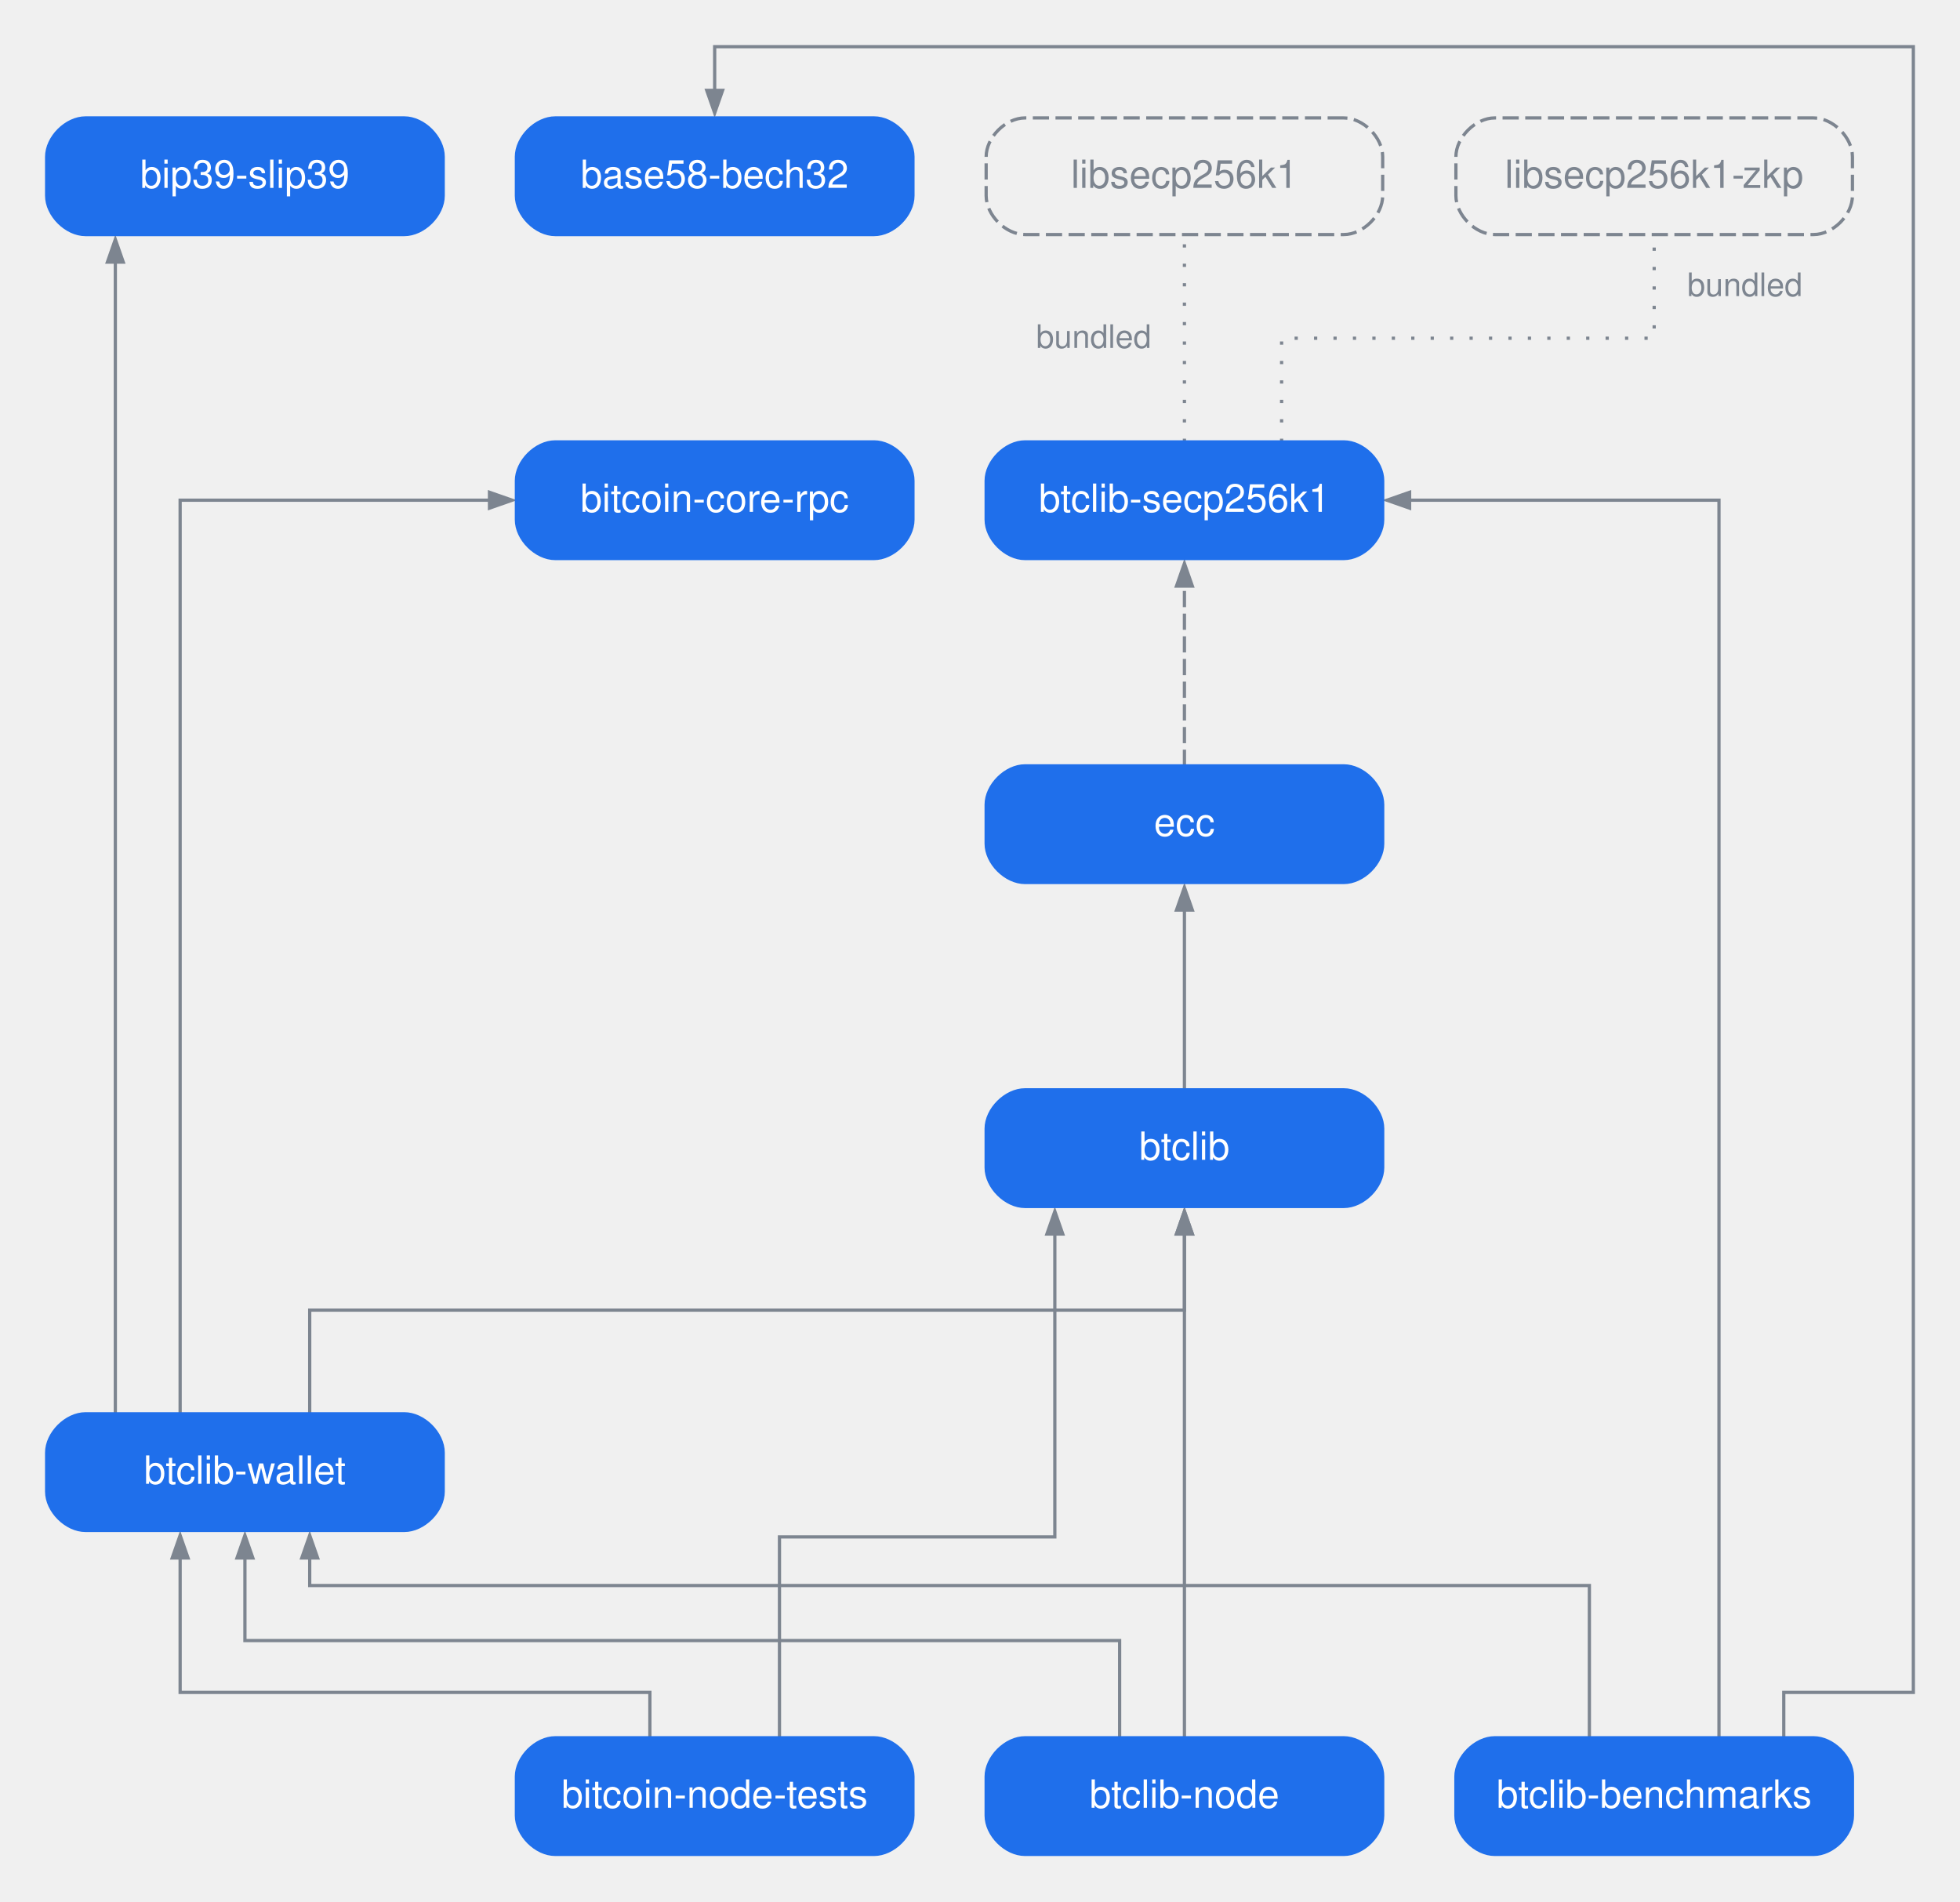
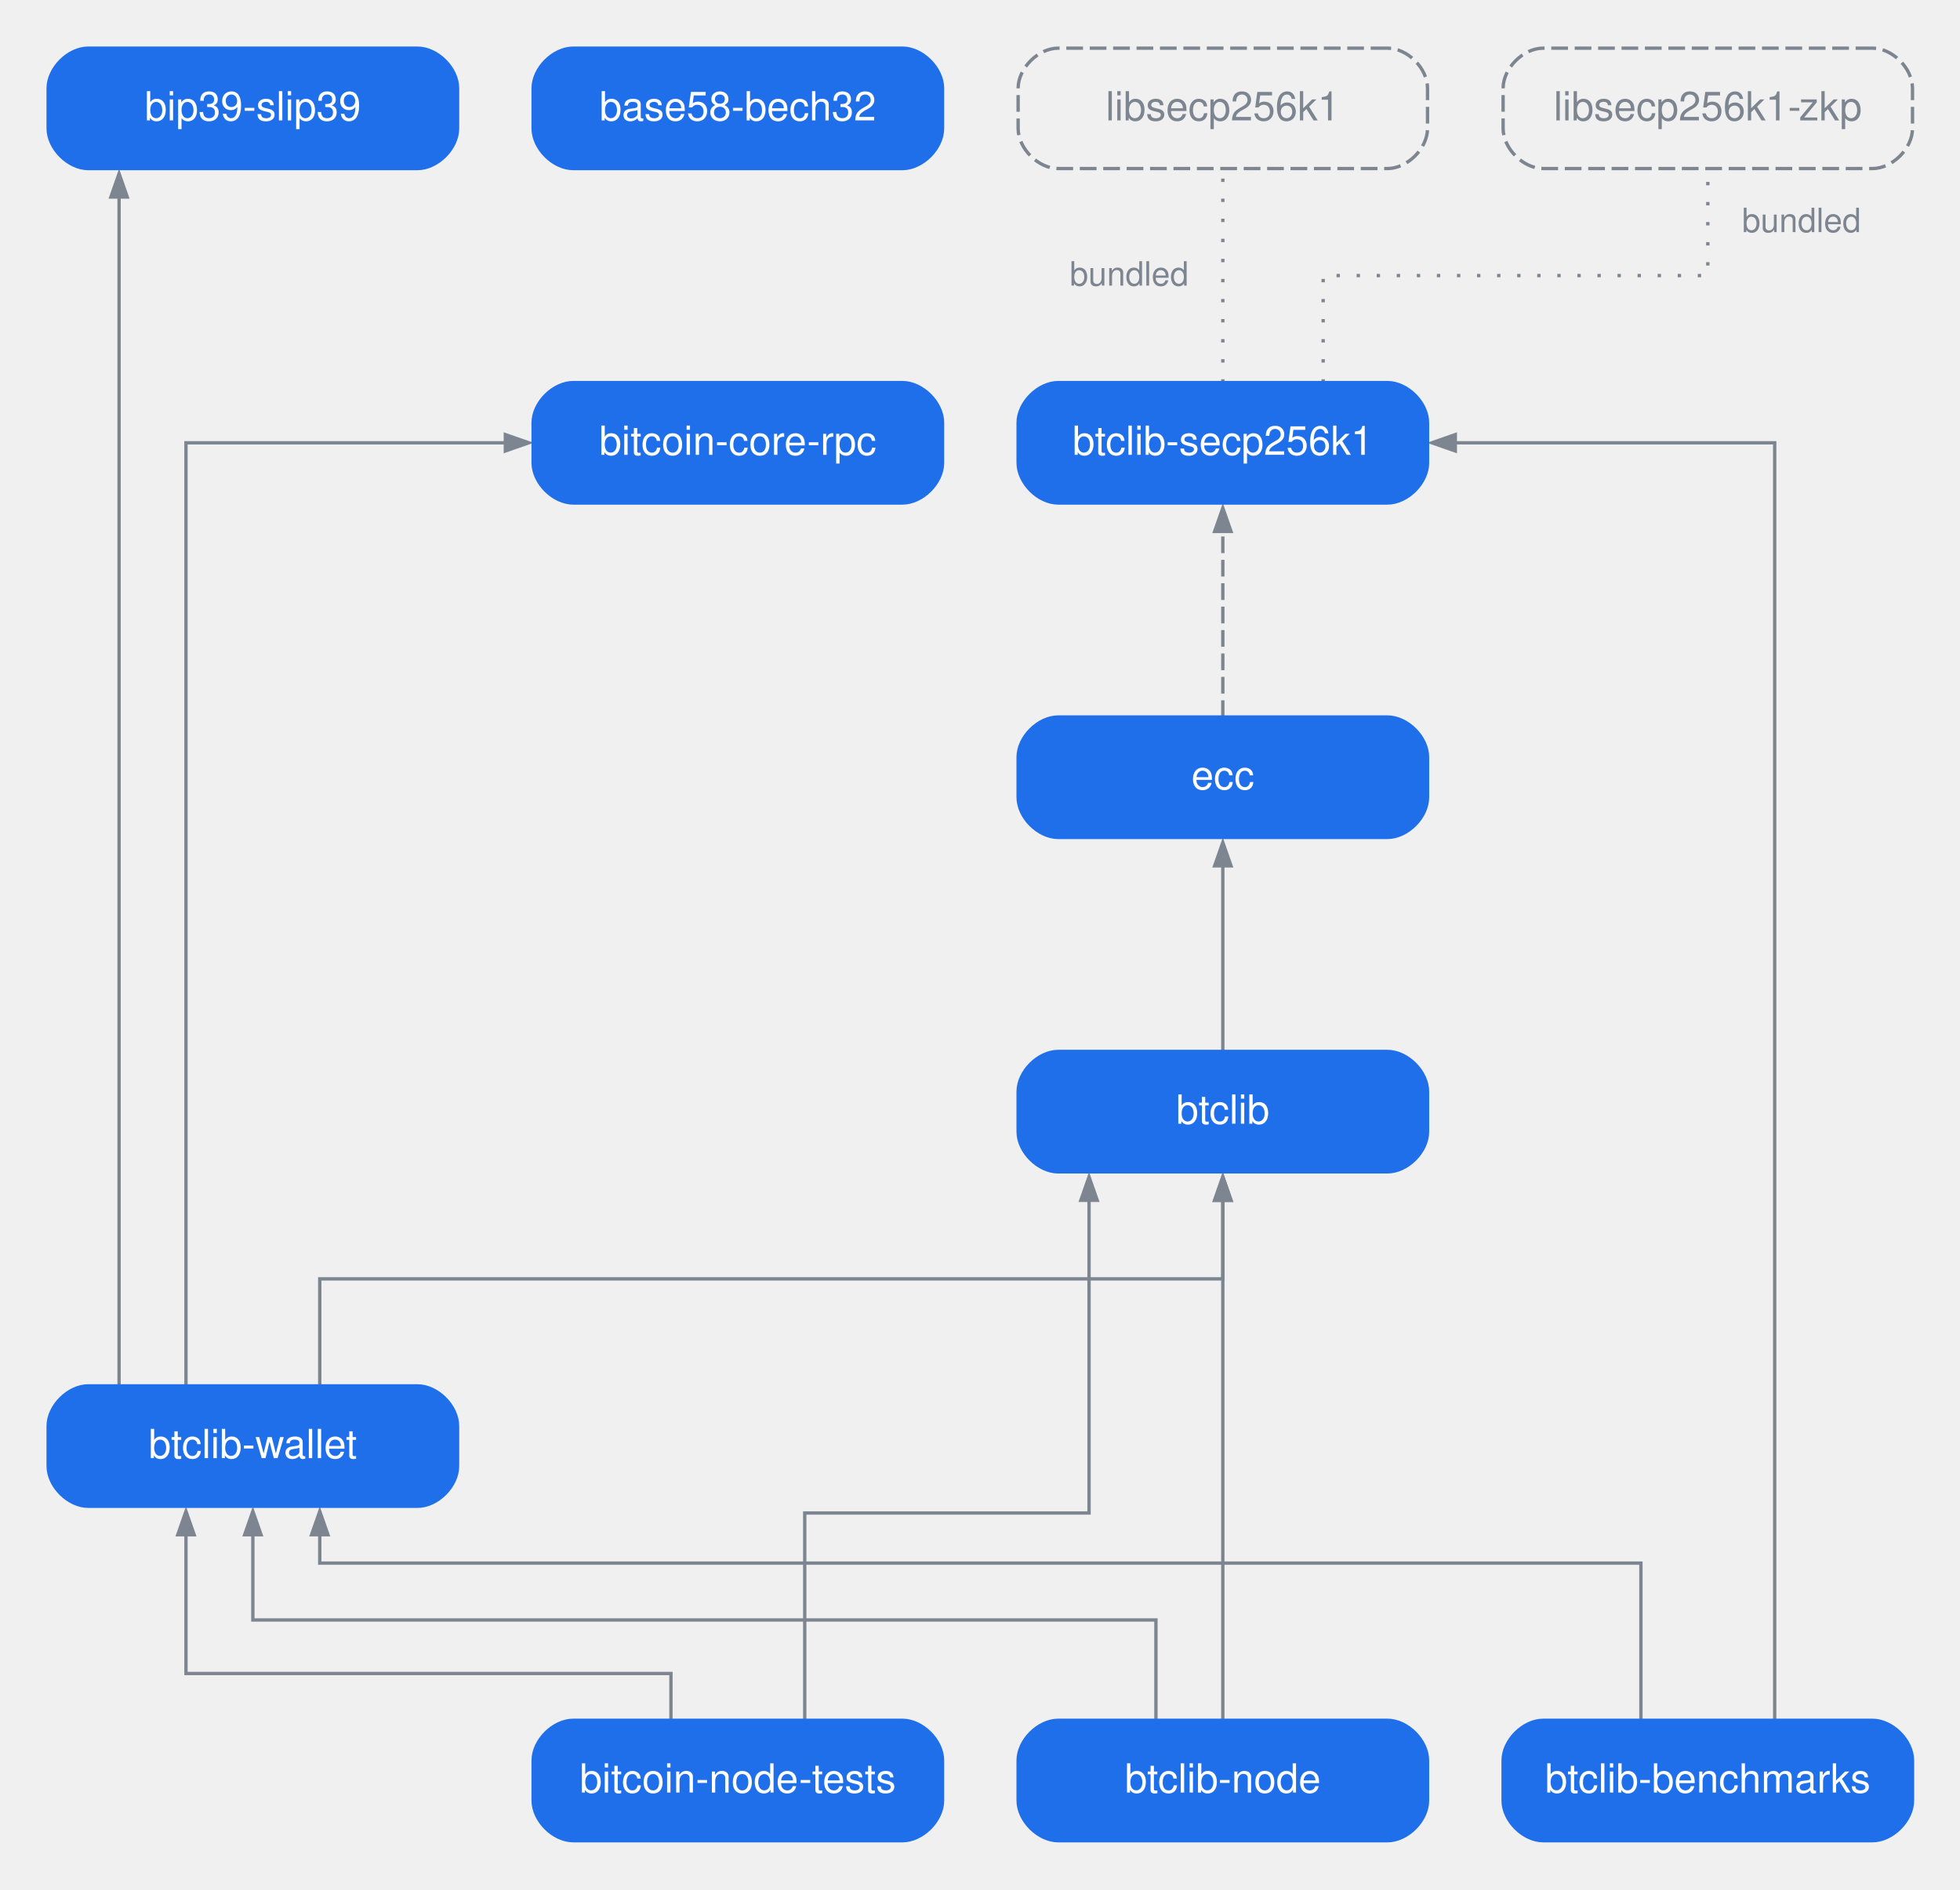
- <svg xmlns="http://www.w3.org/2000/svg" width="605pt" height="587pt" viewBox="0.00 0.00 605.00 587.00">
-   <g id="graph0" class="graph" transform="scale(1 1) rotate(0) translate(14.4 572.4)">
+ <svg xmlns="http://www.w3.org/2000/svg" width="586pt" height="565pt" viewBox="0.00 0.00 586.00 565.00">
+   <g id="graph0" class="graph" transform="scale(1 1) rotate(0) translate(14.4 550.4)">
    <g id="edge1" class="edge">
      <path fill="none" stroke="#7d8590" stroke-dasharray="1,5" d="M351.2,-436C351.2,-436 351.2,-500 351.2,-500" />
      <text xml:space="preserve" text-anchor="middle" x="323.2" y="-465" font-family="Helvetica,sans-Serif" font-size="10.00" fill="#7d8590">bundled</text>
    </g>
    <g id="edge2" class="edge">
      <path fill="none" stroke="#7d8590" stroke-dasharray="1,5" d="M381.2,-436C381.2,-436 381.2,-468 381.2,-468 381.2,-468 496.2,-468 496.2,-468 496.2,-468 496.2,-500 496.2,-500" />
      <text xml:space="preserve" text-anchor="middle" x="524.2" y="-481" font-family="Helvetica,sans-Serif" font-size="10.00" fill="#7d8590">bundled</text>
    </g>
    <g id="edge3" class="edge">
      <path fill="none" stroke="#7d8590" stroke-dasharray="5,2" d="M351.2,-336C351.2,-336 351.2,-393 351.2,-393" />
      <polygon fill="#7d8590" stroke="#7d8590" points="348.75,-391.49 351.2,-398.49 353.65,-391.49 348.75,-391.49" />
    </g>
    <g id="edge4" class="edge">
      <path fill="none" stroke="#7d8590" d="M351.2,-236C351.2,-236 351.2,-293 351.2,-293" />
      <polygon fill="#7d8590" stroke="#7d8590" points="348.75,-291.49 351.2,-298.49 353.65,-291.49 348.75,-291.49" />
    </g>
-     <g id="edge14" class="edge">
+     <g id="edge13" class="edge">
      <path fill="none" stroke="#7d8590" d="M21.2,-136C21.2,-136 21.2,-493 21.2,-493" />
      <polygon fill="#7d8590" stroke="#7d8590" points="18.75,-491.49 21.2,-498.49 23.65,-491.49 18.75,-491.49" />
    </g>
-     <g id="edge13" class="edge">
+     <g id="edge12" class="edge">
      <path fill="none" stroke="#7d8590" d="M41.2,-136C41.2,-136 41.2,-418 41.2,-418 41.2,-418 138.2,-418 138.2,-418" />
      <polygon fill="#7d8590" stroke="#7d8590" points="136.69,-420.45 143.69,-418 136.69,-415.55 136.69,-420.45" />
    </g>
    <g id="edge5" class="edge">
      <path fill="none" stroke="#7d8590" d="M81.2,-136C81.2,-136 81.2,-168 81.2,-168 81.2,-168 351.2,-168 351.2,-168 351.2,-168 351.2,-193 351.2,-193" />
      <polygon fill="#7d8590" stroke="#7d8590" points="348.75,-191.49 351.2,-198.49 353.65,-191.49 348.75,-191.49" />
    </g>
    <g id="edge7" class="edge">
      <path fill="none" stroke="#7d8590" d="M226.2,-36C226.2,-36 226.2,-98 226.2,-98 226.2,-98 311.2,-98 311.2,-98 311.2,-98 311.2,-193 311.2,-193" />
      <polygon fill="#7d8590" stroke="#7d8590" points="308.75,-191.49 311.2,-198.49 313.65,-191.49 308.75,-191.49" />
    </g>
    <g id="edge6" class="edge">
      <path fill="none" stroke="#7d8590" d="M186.2,-36C186.2,-36 186.2,-50 186.2,-50 186.2,-50 41.2,-50 41.2,-50 41.2,-50 41.2,-93 41.2,-93" />
      <polygon fill="#7d8590" stroke="#7d8590" points="38.75,-91.49 41.2,-98.49 43.65,-91.49 38.75,-91.49" />
-     </g>
-     <g id="edge12" class="edge">
-       <path fill="none" stroke="#7d8590" d="M536.2,-36C536.2,-36 536.2,-50 536.2,-50 536.2,-50 576.2,-50 576.2,-50 576.2,-50 576.2,-558 576.2,-558 576.2,-558 206.2,-558 206.2,-558 206.2,-558 206.2,-543 206.2,-543" />
-       <polygon fill="#7d8590" stroke="#7d8590" points="208.65,-544.51 206.2,-537.51 203.75,-544.51 208.65,-544.51" />
    </g>
    <g id="edge11" class="edge">
      <path fill="none" stroke="#7d8590" d="M516.2,-36C516.2,-36 516.2,-418 516.2,-418 516.2,-418 419.2,-418 419.2,-418" />
      <polygon fill="#7d8590" stroke="#7d8590" points="420.71,-415.55 413.71,-418 420.71,-420.45 420.71,-415.55" />
    </g>
    <g id="edge10" class="edge">
      <path fill="none" stroke="#7d8590" d="M476.2,-36C476.2,-36 476.2,-83 476.2,-83 476.2,-83 81.2,-83 81.2,-83 81.2,-83 81.2,-93 81.2,-93" />
      <polygon fill="#7d8590" stroke="#7d8590" points="78.75,-91.49 81.2,-98.49 83.65,-91.49 78.75,-91.49" />
    </g>
    <g id="edge8" class="edge">
      <path fill="none" stroke="#7d8590" d="M351.2,-36C351.2,-36 351.2,-193 351.2,-193" />
      <polygon fill="#7d8590" stroke="#7d8590" points="348.75,-191.49 351.2,-198.49 353.65,-191.49 348.75,-191.49" />
    </g>
    <g id="edge9" class="edge">
      <path fill="none" stroke="#7d8590" d="M331.2,-36C331.2,-36 331.2,-66 331.2,-66 331.2,-66 61.2,-66 61.2,-66 61.2,-66 61.2,-93 61.2,-93" />
      <polygon fill="#7d8590" stroke="#7d8590" points="58.75,-91.49 61.2,-98.49 63.65,-91.49 58.75,-91.49" />
    </g>
    <g id="node1" class="node">
      <path fill="none" stroke="#7d8590" stroke-dasharray="5,2" d="M400.4,-536C400.4,-536 302,-536 302,-536 296,-536 290,-530 290,-524 290,-524 290,-512 290,-512 290,-506 296,-500 302,-500 302,-500 400.4,-500 400.4,-500 406.4,-500 412.4,-506 412.4,-512 412.4,-512 412.4,-524 412.4,-524 412.4,-530 406.4,-536 400.4,-536" />
      <text xml:space="preserve" text-anchor="middle" x="351.2" y="-514.4" font-family="Helvetica,sans-Serif" font-size="12.00" fill="#7d8590">libsecp256k1</text>
    </g>
    <g id="node2" class="node">
      <path fill="none" stroke="#7d8590" stroke-dasharray="5,2" d="M545.4,-536C545.4,-536 447,-536 447,-536 441,-536 435,-530 435,-524 435,-524 435,-512 435,-512 435,-506 441,-500 447,-500 447,-500 545.4,-500 545.4,-500 551.4,-500 557.4,-506 557.4,-512 557.4,-512 557.4,-524 557.4,-524 557.4,-530 551.4,-536 545.4,-536" />
      <text xml:space="preserve" text-anchor="middle" x="496.2" y="-514.4" font-family="Helvetica,sans-Serif" font-size="12.00" fill="#7d8590">libsecp256k1-zkp</text>
    </g>
    <g id="node3" class="node">
      <path fill="#1f6feb" stroke="#1f6feb" d="M255.4,-536C255.4,-536 157,-536 157,-536 151,-536 145,-530 145,-524 145,-524 145,-512 145,-512 145,-506 151,-500 157,-500 157,-500 255.4,-500 255.4,-500 261.4,-500 267.4,-506 267.4,-512 267.4,-512 267.4,-524 267.4,-524 267.4,-530 261.4,-536 255.4,-536" />
      <text xml:space="preserve" text-anchor="middle" x="206.2" y="-514.4" font-family="Helvetica,sans-Serif" font-size="12.00" fill="#ffffff">base58-bech32</text>
    </g>
    <g id="node4" class="node">
      <path fill="#1f6feb" stroke="#1f6feb" d="M110.4,-536C110.4,-536 12,-536 12,-536 6,-536 0,-530 0,-524 0,-524 0,-512 0,-512 0,-506 6,-500 12,-500 12,-500 110.4,-500 110.4,-500 116.4,-500 122.4,-506 122.4,-512 122.4,-512 122.4,-524 122.4,-524 122.4,-530 116.4,-536 110.4,-536" />
      <text xml:space="preserve" text-anchor="middle" x="61.2" y="-514.4" font-family="Helvetica,sans-Serif" font-size="12.00" fill="#ffffff">bip39-slip39</text>
    </g>
    <g id="node5" class="node">
      <path fill="#1f6feb" stroke="#1f6feb" d="M255.4,-436C255.4,-436 157,-436 157,-436 151,-436 145,-430 145,-424 145,-424 145,-412 145,-412 145,-406 151,-400 157,-400 157,-400 255.4,-400 255.4,-400 261.4,-400 267.4,-406 267.4,-412 267.4,-412 267.4,-424 267.4,-424 267.4,-430 261.4,-436 255.4,-436" />
      <text xml:space="preserve" text-anchor="middle" x="206.2" y="-414.4" font-family="Helvetica,sans-Serif" font-size="12.00" fill="#ffffff">bitcoin-core-rpc</text>
    </g>
    <g id="node6" class="node">
      <path fill="#1f6feb" stroke="#1f6feb" d="M400.4,-436C400.4,-436 302,-436 302,-436 296,-436 290,-430 290,-424 290,-424 290,-412 290,-412 290,-406 296,-400 302,-400 302,-400 400.4,-400 400.4,-400 406.4,-400 412.4,-406 412.4,-412 412.4,-412 412.4,-424 412.4,-424 412.4,-430 406.4,-436 400.4,-436" />
      <text xml:space="preserve" text-anchor="middle" x="351.2" y="-414.4" font-family="Helvetica,sans-Serif" font-size="12.00" fill="#ffffff">btclib-secp256k1</text>
    </g>
    <g id="node7" class="node">
      <path fill="#1f6feb" stroke="#1f6feb" d="M400.4,-336C400.4,-336 302,-336 302,-336 296,-336 290,-330 290,-324 290,-324 290,-312 290,-312 290,-306 296,-300 302,-300 302,-300 400.4,-300 400.4,-300 406.4,-300 412.4,-306 412.4,-312 412.4,-312 412.4,-324 412.4,-324 412.4,-330 406.4,-336 400.4,-336" />
      <text xml:space="preserve" text-anchor="middle" x="351.2" y="-314.4" font-family="Helvetica,sans-Serif" font-size="12.00" fill="#ffffff">ecc</text>
    </g>
    <g id="node8" class="node">
      <path fill="#1f6feb" stroke="#1f6feb" d="M400.4,-236C400.4,-236 302,-236 302,-236 296,-236 290,-230 290,-224 290,-224 290,-212 290,-212 290,-206 296,-200 302,-200 302,-200 400.4,-200 400.4,-200 406.4,-200 412.4,-206 412.4,-212 412.4,-212 412.4,-224 412.4,-224 412.4,-230 406.4,-236 400.4,-236" />
      <text xml:space="preserve" text-anchor="middle" x="351.2" y="-214.4" font-family="Helvetica,sans-Serif" font-size="12.00" fill="#ffffff">btclib</text>
    </g>
    <g id="node9" class="node">
      <path fill="#1f6feb" stroke="#1f6feb" d="M110.4,-136C110.4,-136 12,-136 12,-136 6,-136 0,-130 0,-124 0,-124 0,-112 0,-112 0,-106 6,-100 12,-100 12,-100 110.4,-100 110.4,-100 116.4,-100 122.4,-106 122.4,-112 122.4,-112 122.4,-124 122.4,-124 122.4,-130 116.4,-136 110.4,-136" />
      <text xml:space="preserve" text-anchor="middle" x="61.2" y="-114.4" font-family="Helvetica,sans-Serif" font-size="12.00" fill="#ffffff">btclib-wallet</text>
    </g>
    <g id="node10" class="node">
      <path fill="#1f6feb" stroke="#1f6feb" d="M255.4,-36C255.4,-36 157,-36 157,-36 151,-36 145,-30 145,-24 145,-24 145,-12 145,-12 145,-6 151,0 157,0 157,0 255.4,0 255.4,0 261.4,0 267.4,-6 267.4,-12 267.4,-12 267.4,-24 267.4,-24 267.4,-30 261.4,-36 255.4,-36" />
      <text xml:space="preserve" text-anchor="middle" x="206.2" y="-14.4" font-family="Helvetica,sans-Serif" font-size="12.00" fill="#ffffff">bitcoin-node-tests</text>
    </g>
    <g id="node11" class="node">
      <path fill="#1f6feb" stroke="#1f6feb" d="M545.4,-36C545.4,-36 447,-36 447,-36 441,-36 435,-30 435,-24 435,-24 435,-12 435,-12 435,-6 441,0 447,0 447,0 545.4,0 545.4,0 551.4,0 557.4,-6 557.4,-12 557.4,-12 557.4,-24 557.4,-24 557.4,-30 551.4,-36 545.4,-36" />
      <text xml:space="preserve" text-anchor="middle" x="496.2" y="-14.4" font-family="Helvetica,sans-Serif" font-size="12.00" fill="#ffffff">btclib-benchmarks</text>
    </g>
    <g id="node12" class="node">
      <path fill="#1f6feb" stroke="#1f6feb" d="M400.4,-36C400.4,-36 302,-36 302,-36 296,-36 290,-30 290,-24 290,-24 290,-12 290,-12 290,-6 296,0 302,0 302,0 400.4,0 400.4,0 406.4,0 412.4,-6 412.4,-12 412.4,-12 412.4,-24 412.4,-24 412.4,-30 406.4,-36 400.4,-36" />
      <text xml:space="preserve" text-anchor="middle" x="351.2" y="-14.4" font-family="Helvetica,sans-Serif" font-size="12.00" fill="#ffffff">btclib-node</text>
    </g>
  </g>
</svg>
